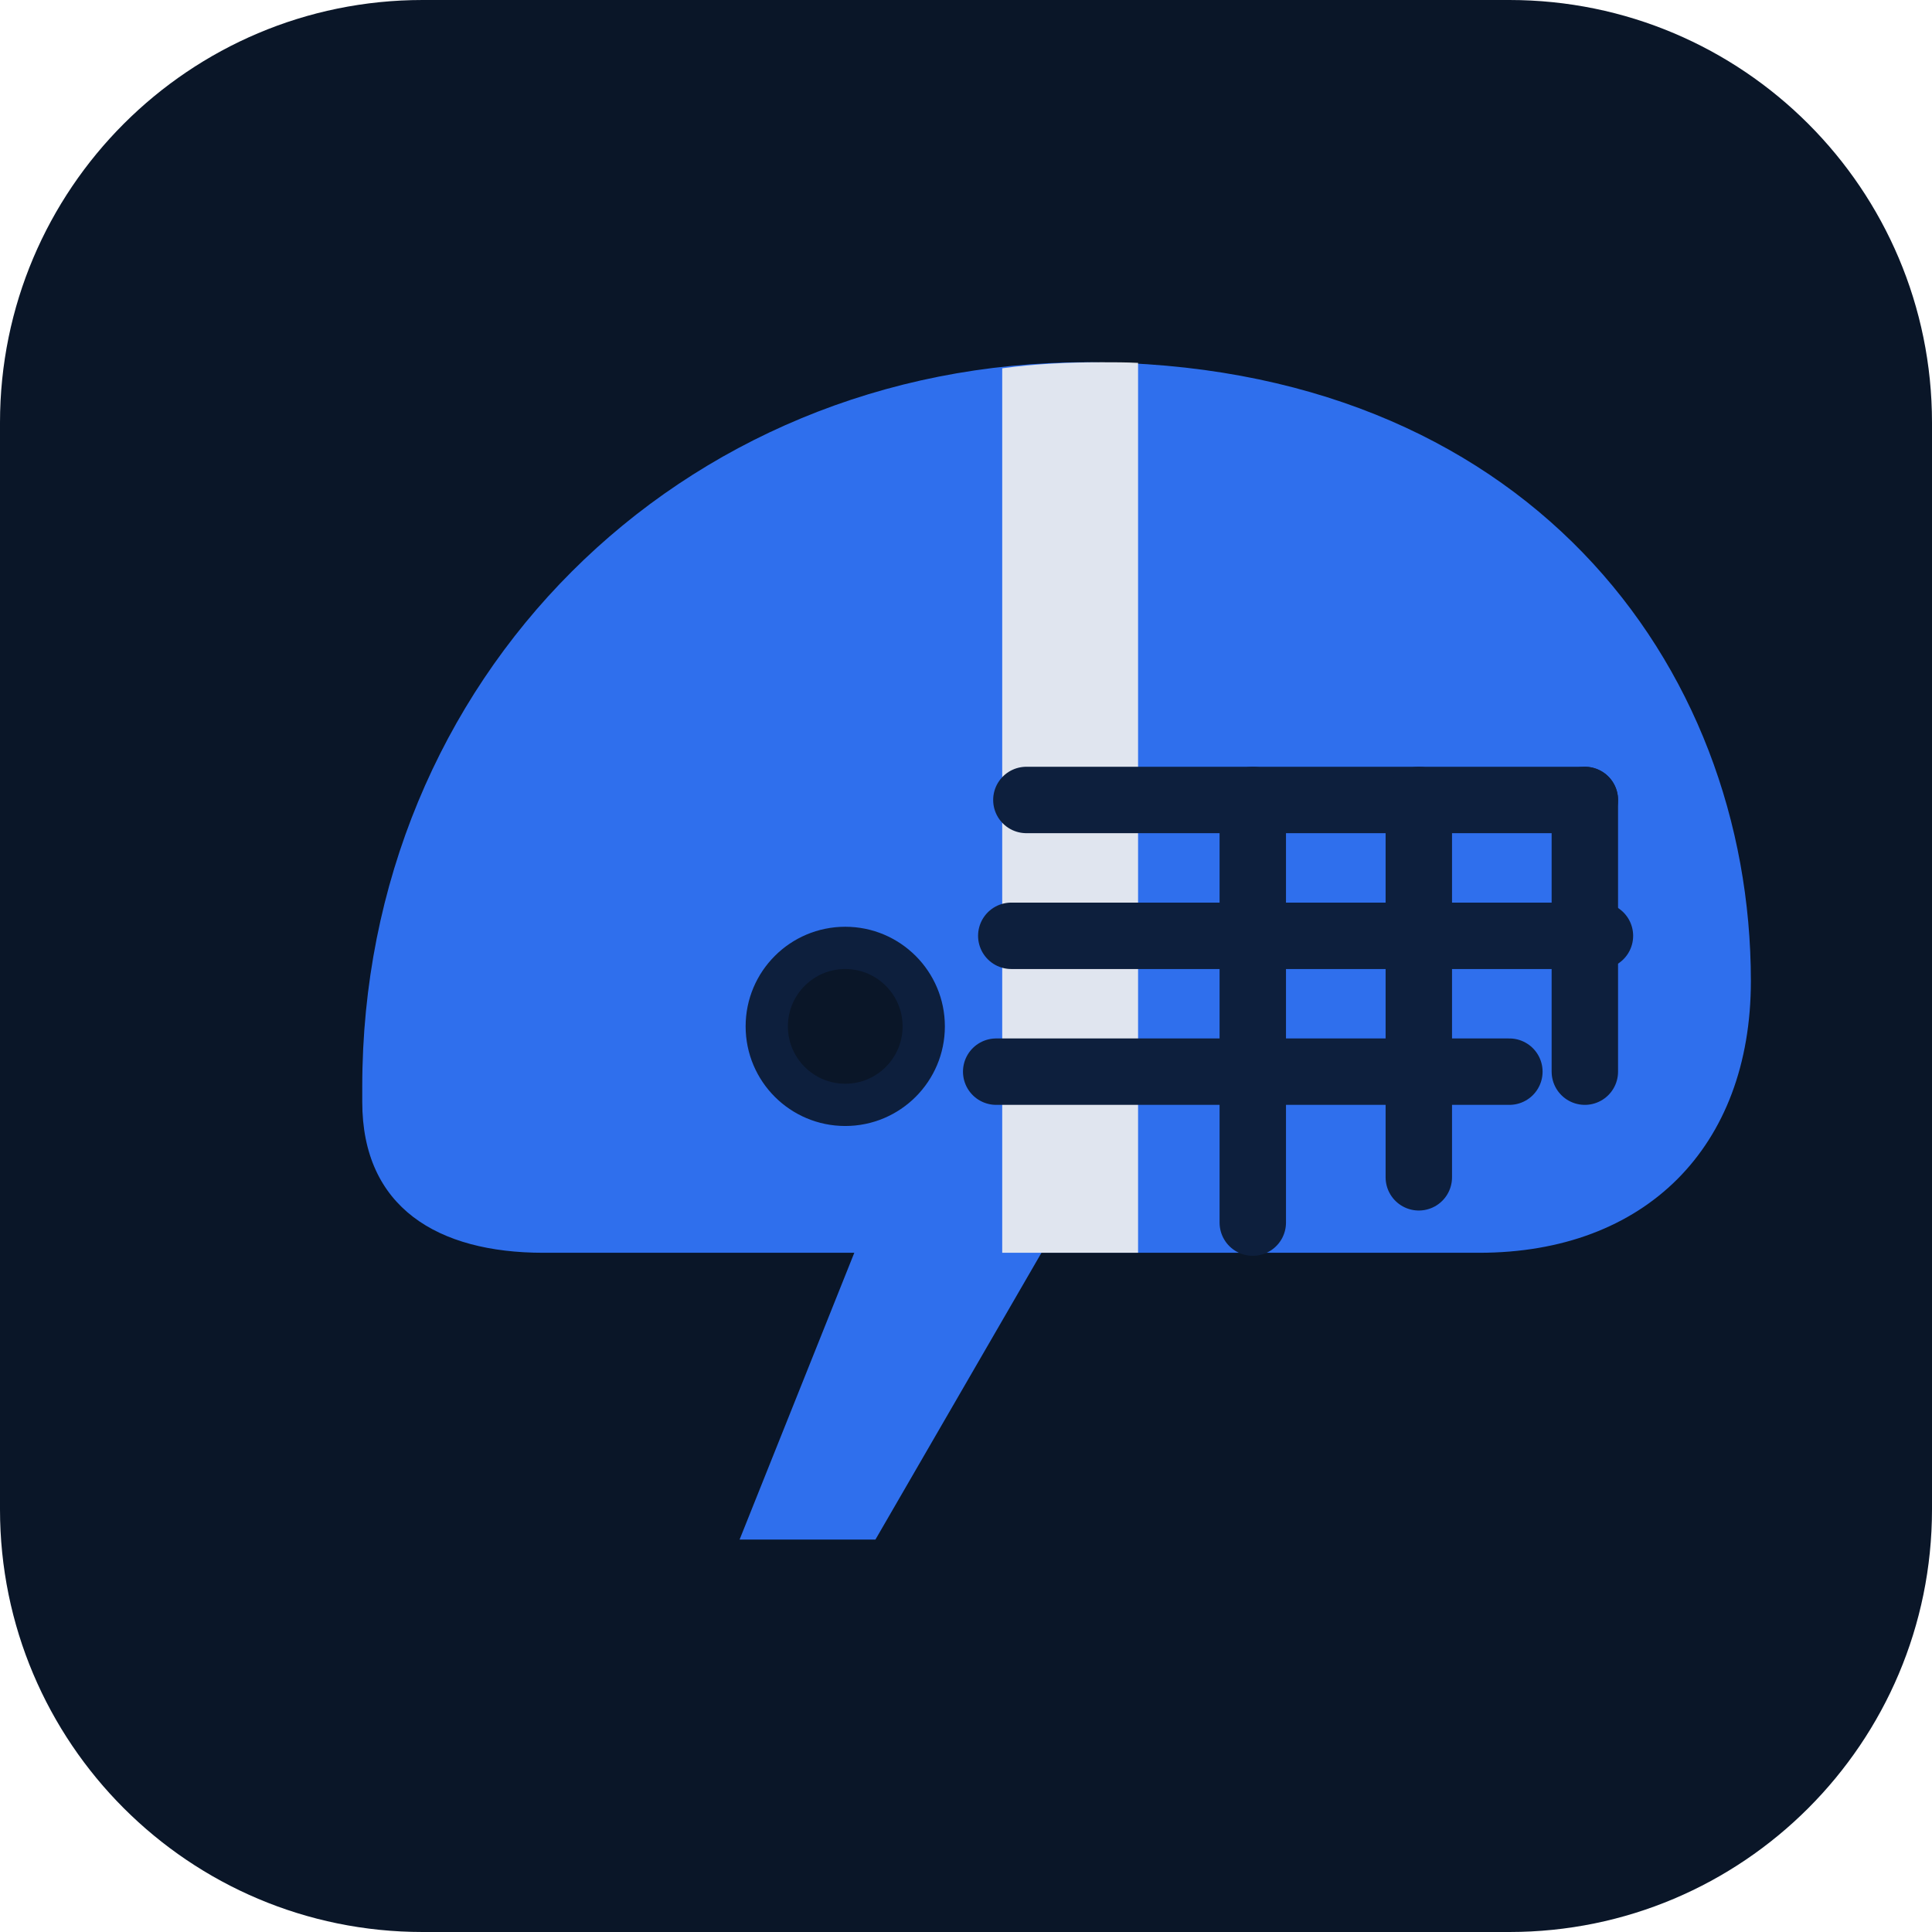
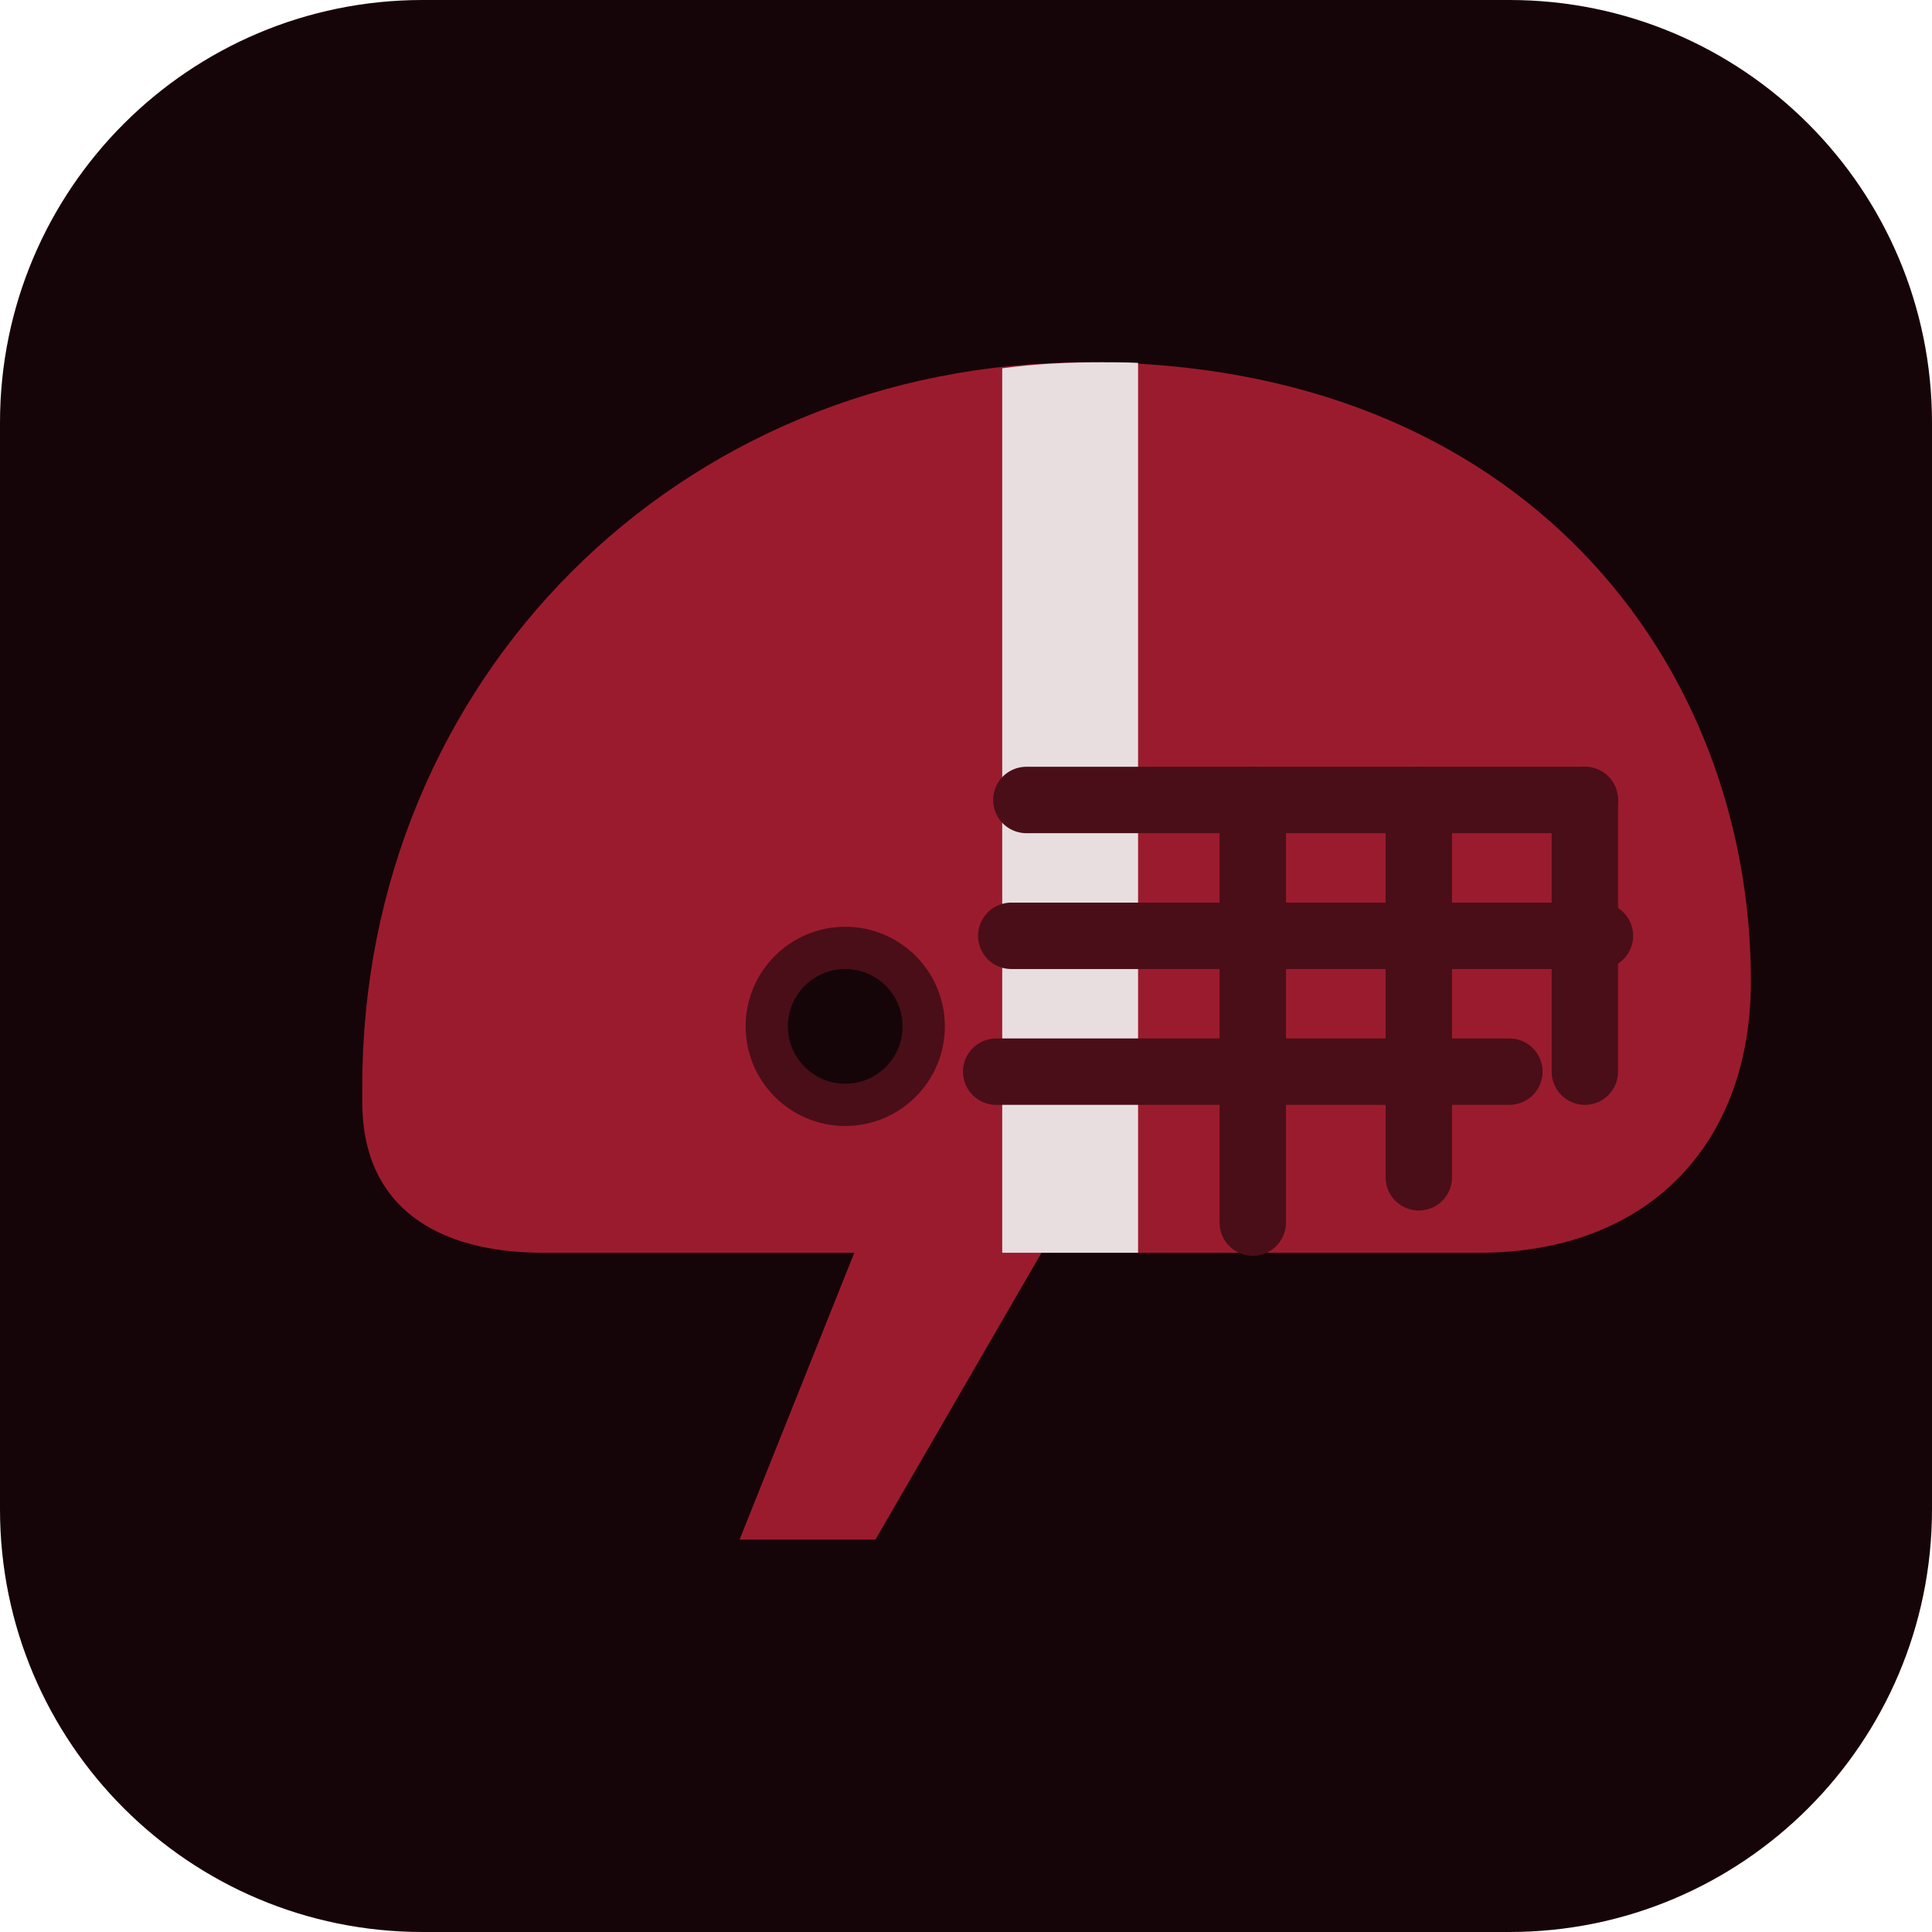
<svg xmlns="http://www.w3.org/2000/svg" viewBox="0 0 64 64" fill="none">
-   <rect width="64" height="64" rx="14" fill="#0a1628" />
-   <path fill="#2f6fed" d="M12 36c0-13.5 10.5-24 24-24 14.5 0 22 10 22 20.5 0 5.5-3.5 9-9 9H34.5l-5.5 9.5h-4.5l3.8-9.5H18c-3.5 0-6-1.5-6-5z" />
+   <rect width="64" height="64" rx="14" fill="#160508" />
+   <path fill="#9b1b2e" d="M12 36c0-13.5 10.5-24 24-24 14.5 0 22 10 22 20.5 0 5.5-3.5 9-9 9H34.5l-5.5 9.5h-4.5l3.8-9.5H18c-3.5 0-6-1.5-6-5z" />
  <path fill="#efefef" d="M33.2 12.2c1.1-.15 2.2-.2 3.3-.2.4 0 .8 0 1.2.02V41.5h-4.5V12.2z" opacity="0.92" />
-   <g stroke="#0d1f3d" stroke-width="2.2" stroke-linecap="round" fill="none">
+   <g stroke="#4a0e18" stroke-width="2.2" stroke-linecap="round" fill="none">
    <path d="M34 26.5h18.5" />
    <path d="M33.5 31h19.5" />
    <path d="M33 35.5h17" />
    <path d="M52.5 26.5v9" />
    <path d="M47 26.5v12.5" />
    <path d="M41.5 26.5v14" />
  </g>
-   <circle cx="28" cy="34" r="2.6" fill="#0a1628" stroke="#0d1f3d" stroke-width="1.4" />
+   <circle cx="28" cy="34" r="2.6" fill="#160508" stroke="#4a0e18" stroke-width="1.4" />
</svg>
